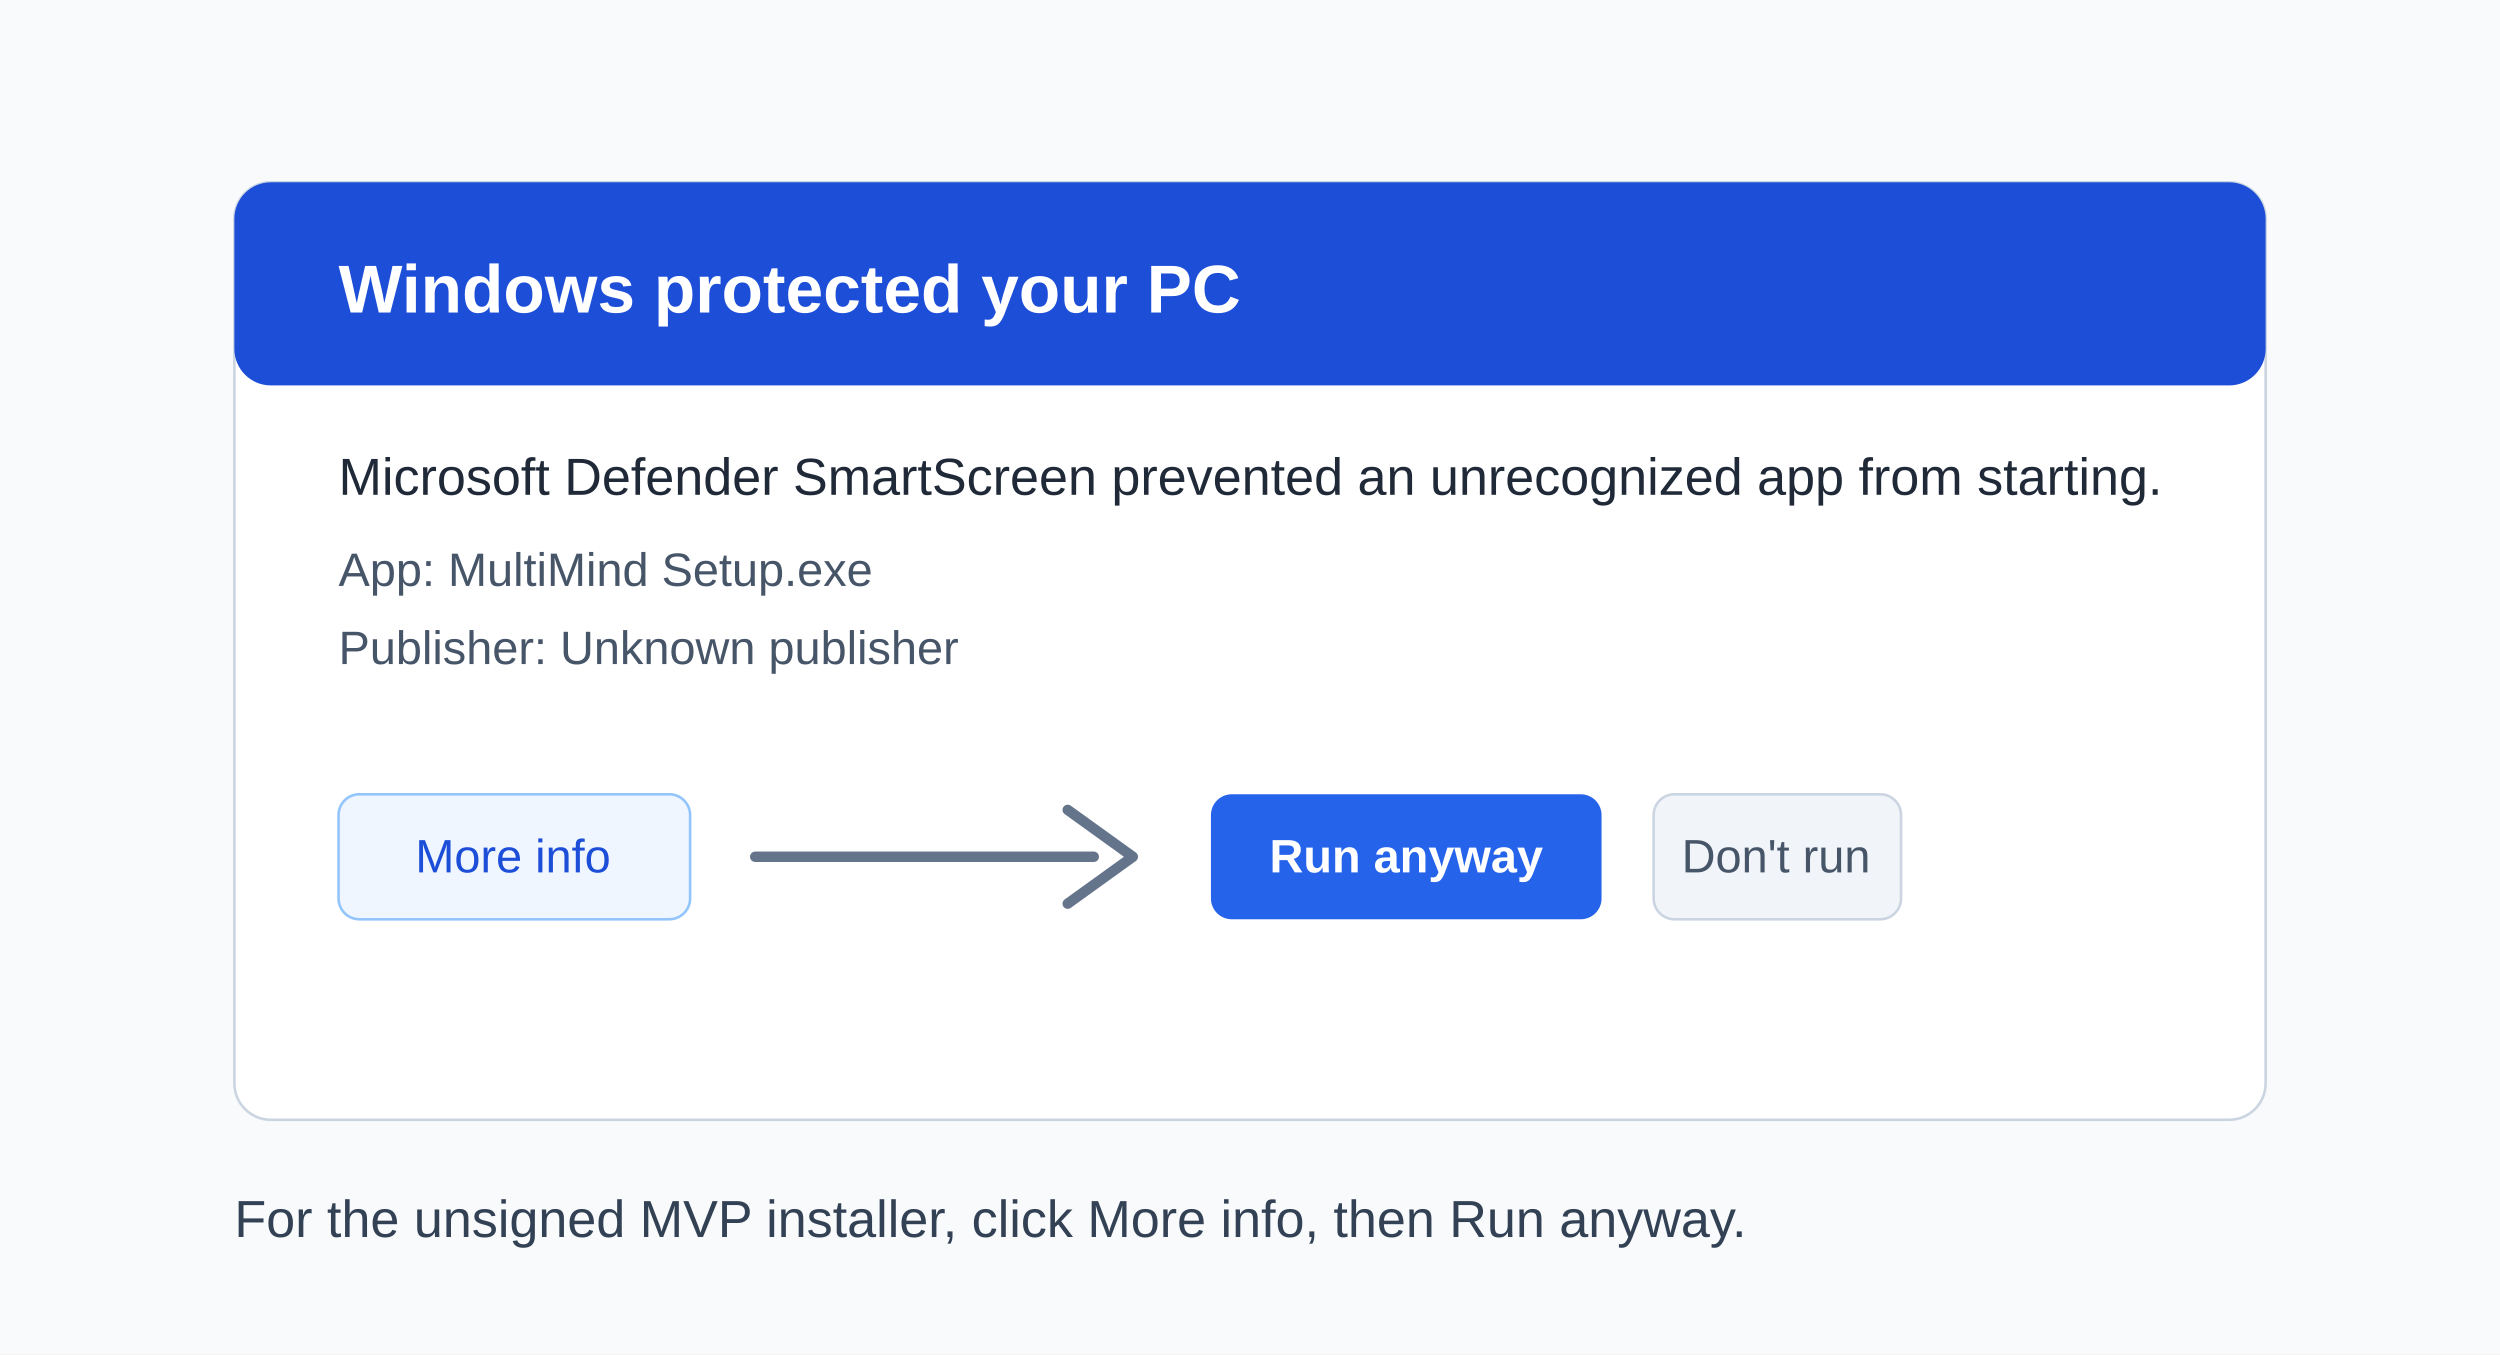
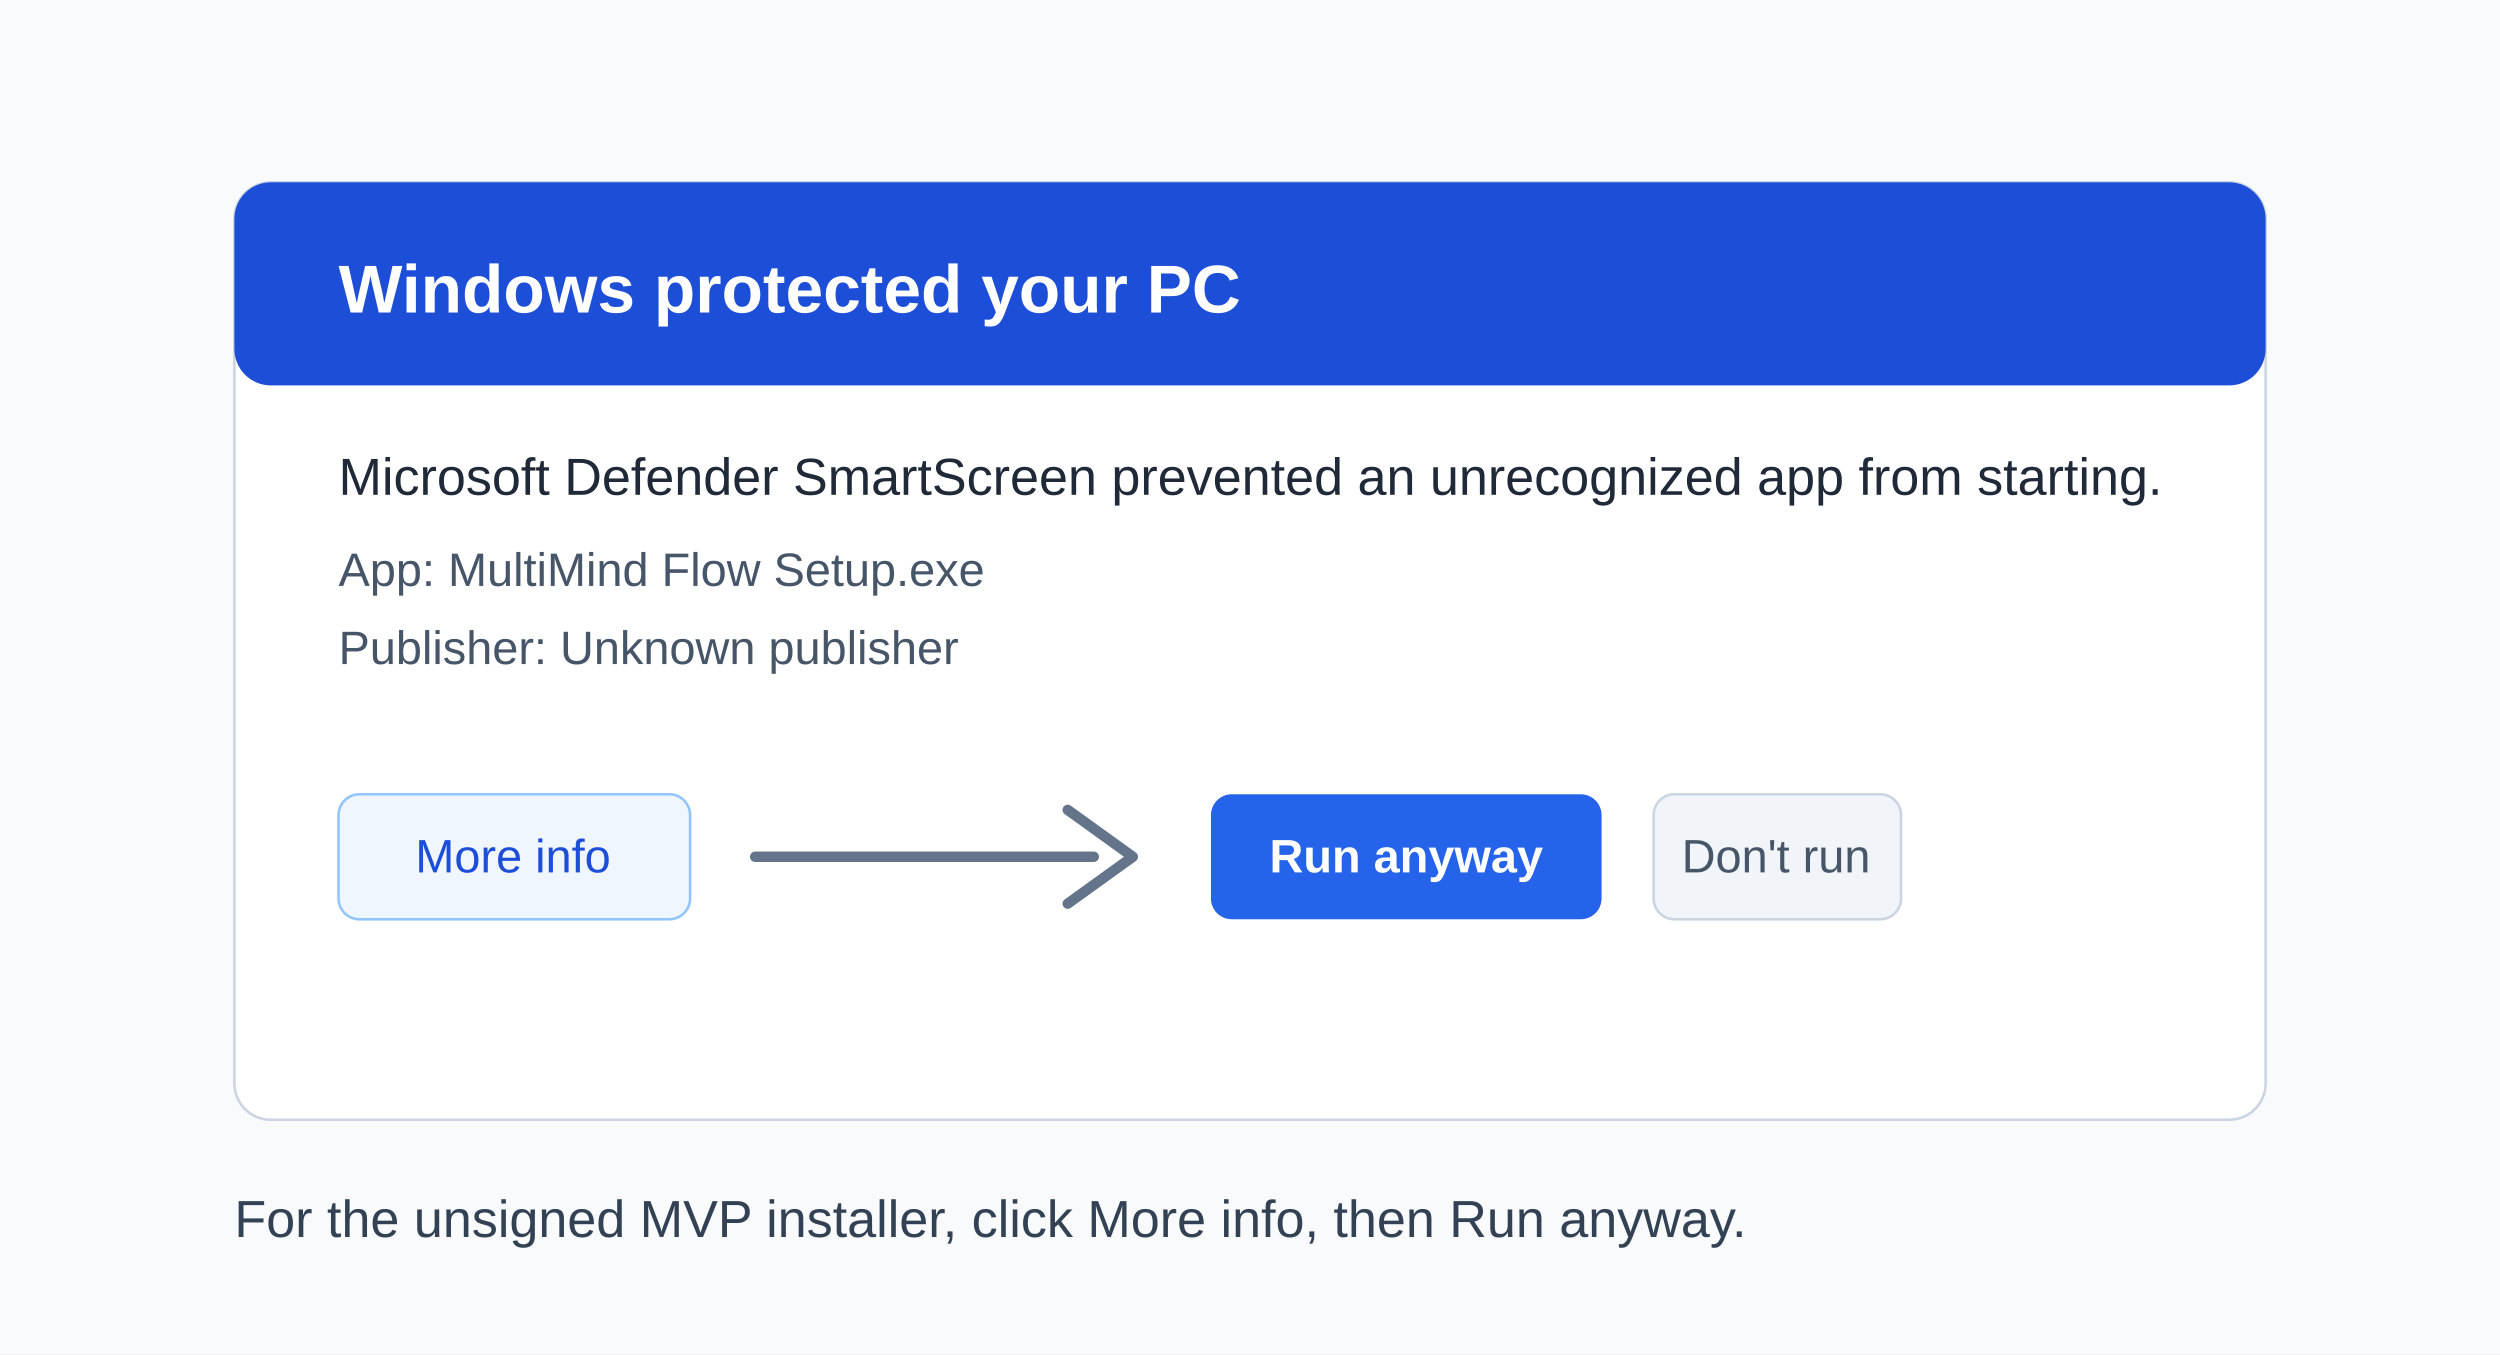
<svg xmlns="http://www.w3.org/2000/svg" width="960" height="520" viewBox="0 0 960 520" role="img" aria-labelledby="title desc">
  <rect width="960" height="520" fill="#f8fafc" />
  <rect x="90" y="70" width="780" height="360" rx="14" fill="#fff" stroke="#cbd5e1" />
  <rect x="90" y="70" width="780" height="78" rx="14" fill="#1d4ed8" />
  <text x="130" y="120" font-family="Arial, sans-serif" font-size="26" font-weight="700" fill="#fff">Windows protected your PC</text>
  <text x="130" y="190" font-family="Arial, sans-serif" font-size="20" fill="#1f2937">Microsoft Defender SmartScreen prevented an unrecognized app from starting.</text>
-   <text x="130" y="225" font-family="Arial, sans-serif" font-size="18" fill="#475569">App: MultiMind Setup.exe</text>
+   <text x="130" y="225" font-family="Arial, sans-serif" font-size="18" fill="#475569">App: MultiMind Flow Setup.exe</text>
  <text x="130" y="255" font-family="Arial, sans-serif" font-size="18" fill="#475569">Publisher: Unknown publisher</text>
  <rect x="130" y="305" width="135" height="48" rx="8" fill="#eff6ff" stroke="#93c5fd" />
  <text x="197" y="335" text-anchor="middle" font-family="Arial, sans-serif" font-size="18" fill="#1d4ed8">More info</text>
  <path d="M290 329h130" stroke="#64748b" stroke-width="4" stroke-linecap="round" />
  <path d="M410 311l25 18-25 18" fill="none" stroke="#64748b" stroke-width="4" stroke-linecap="round" stroke-linejoin="round" />
  <rect x="465" y="305" width="150" height="48" rx="8" fill="#2563eb" />
  <text x="540" y="335" text-anchor="middle" font-family="Arial, sans-serif" font-size="18" font-weight="700" fill="#fff">Run anyway</text>
  <rect x="635" y="305" width="95" height="48" rx="8" fill="#f1f5f9" stroke="#cbd5e1" />
  <text x="682" y="335" text-anchor="middle" font-family="Arial, sans-serif" font-size="18" fill="#475569">Don't run</text>
  <text x="90" y="475" font-family="Arial, sans-serif" font-size="20" fill="#334155">For the unsigned MVP installer, click More info, then Run anyway.</text>
</svg>
